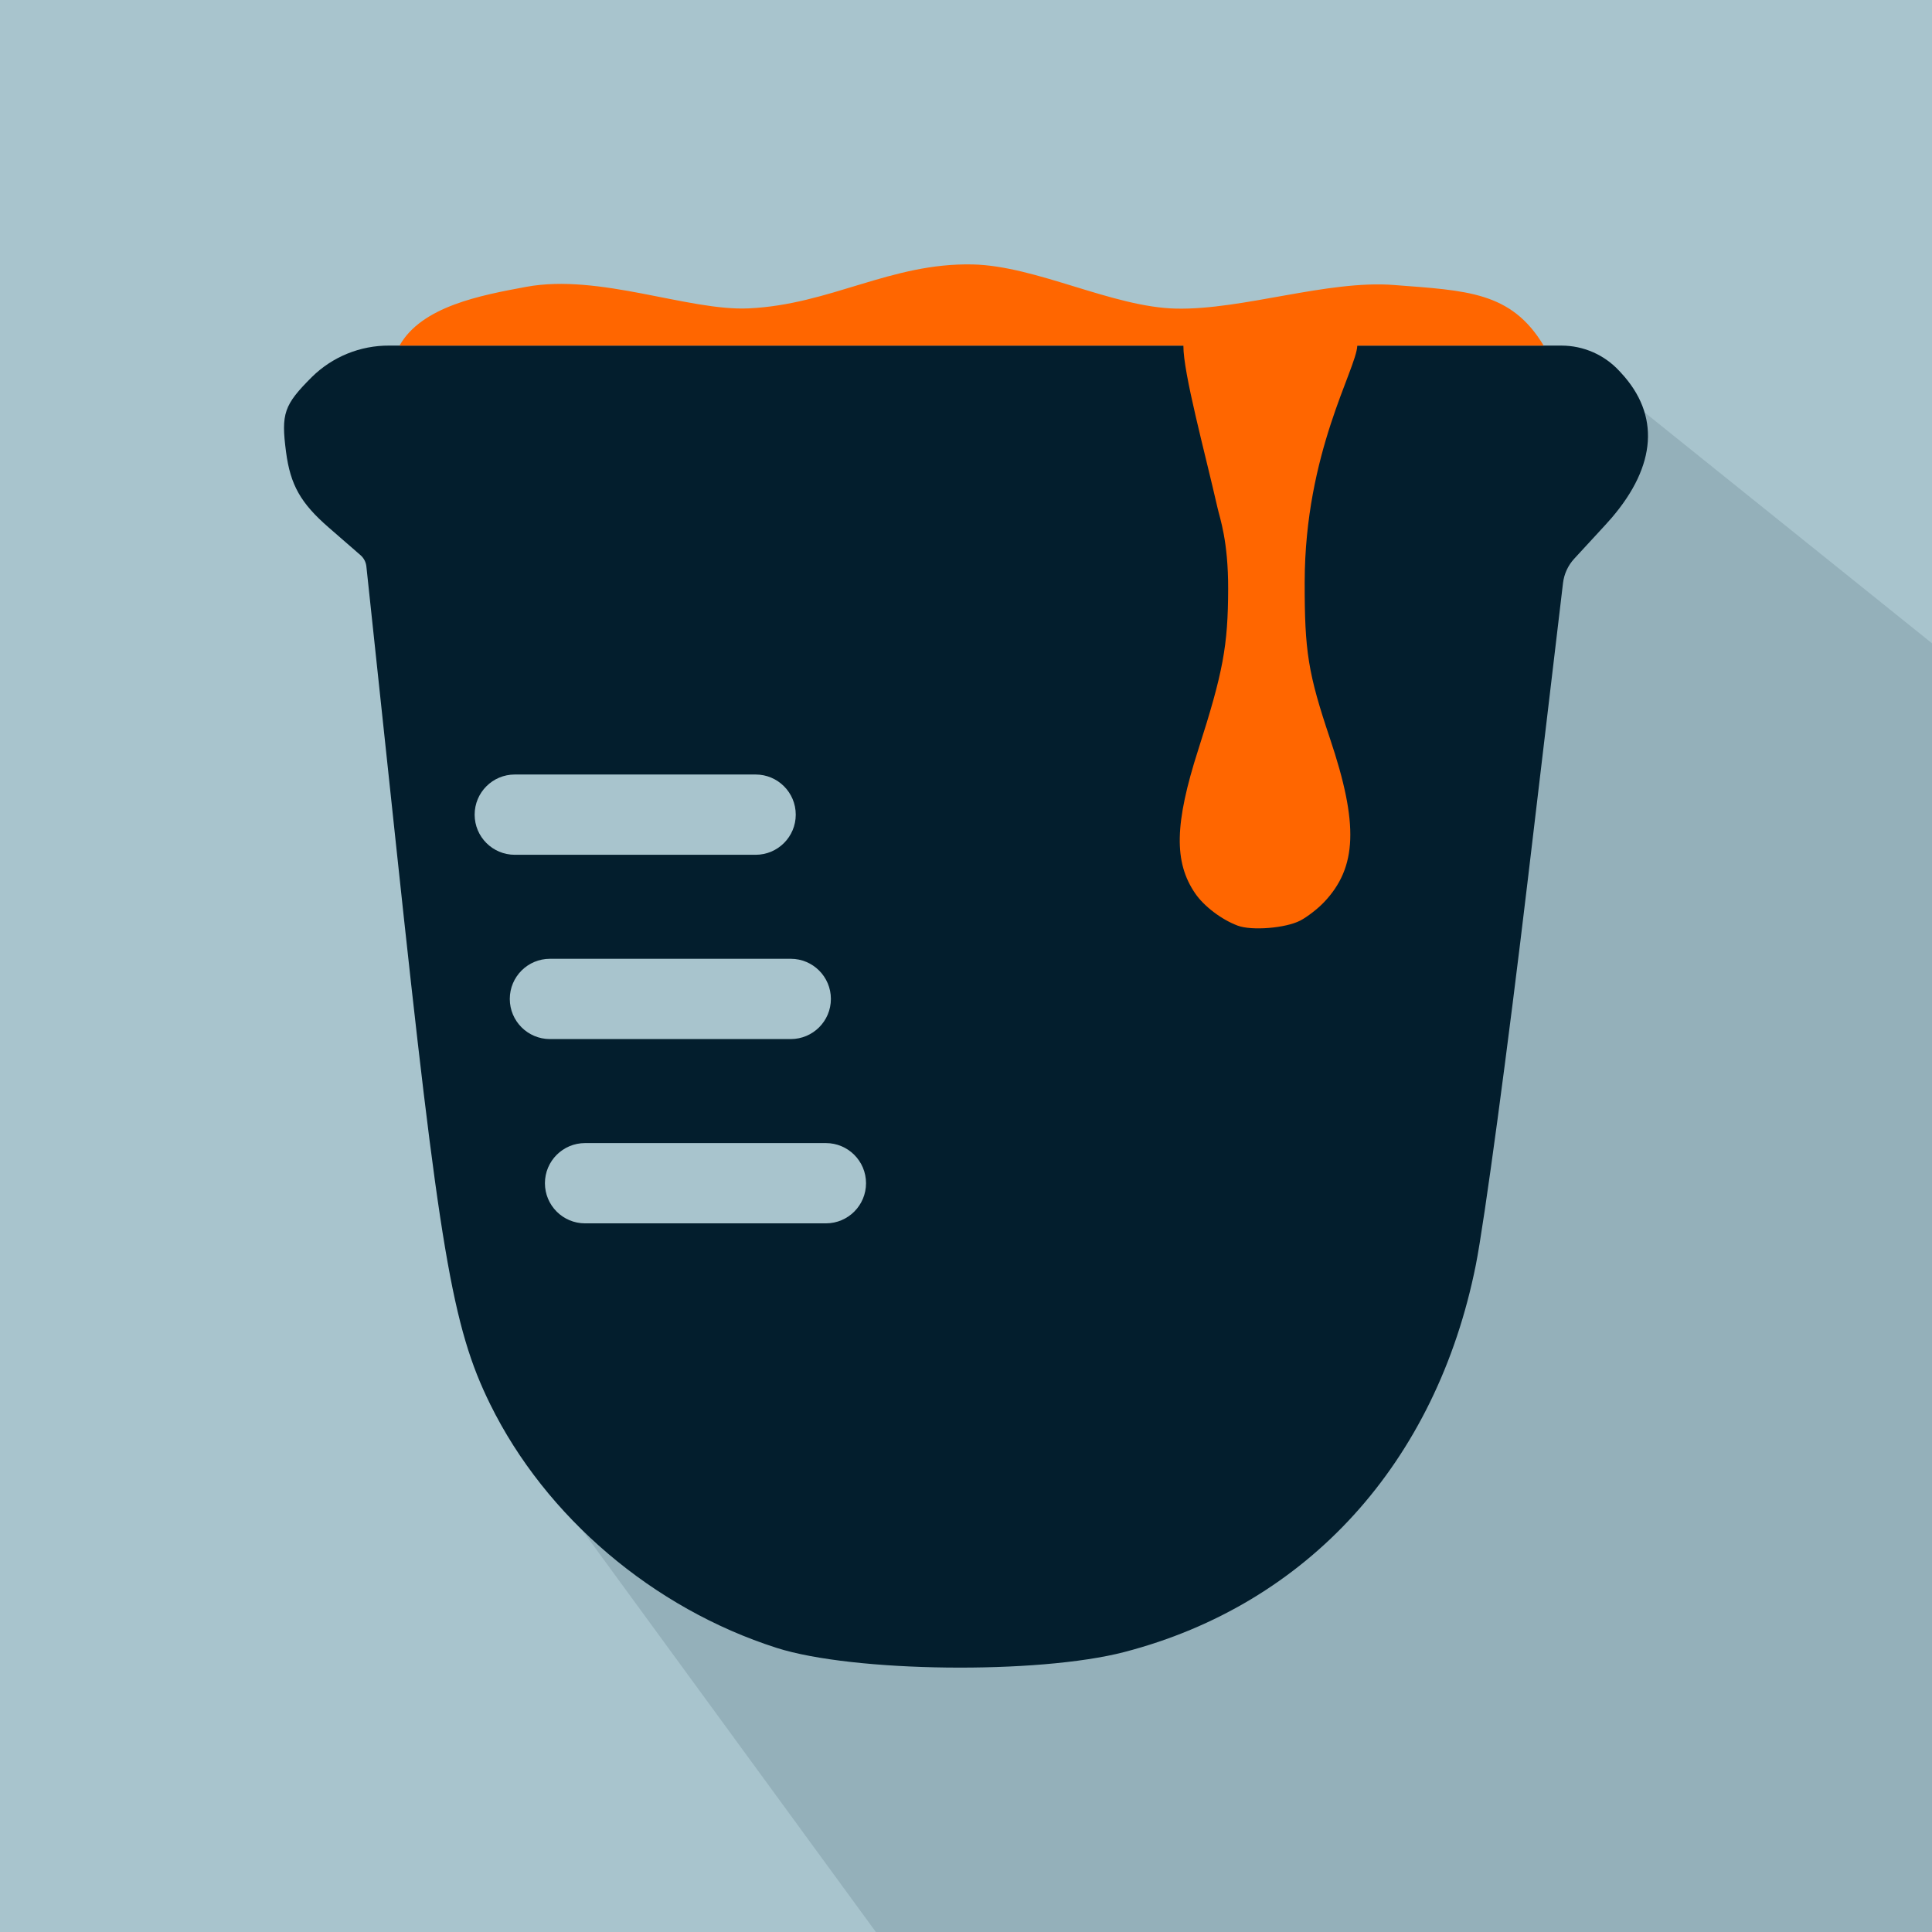
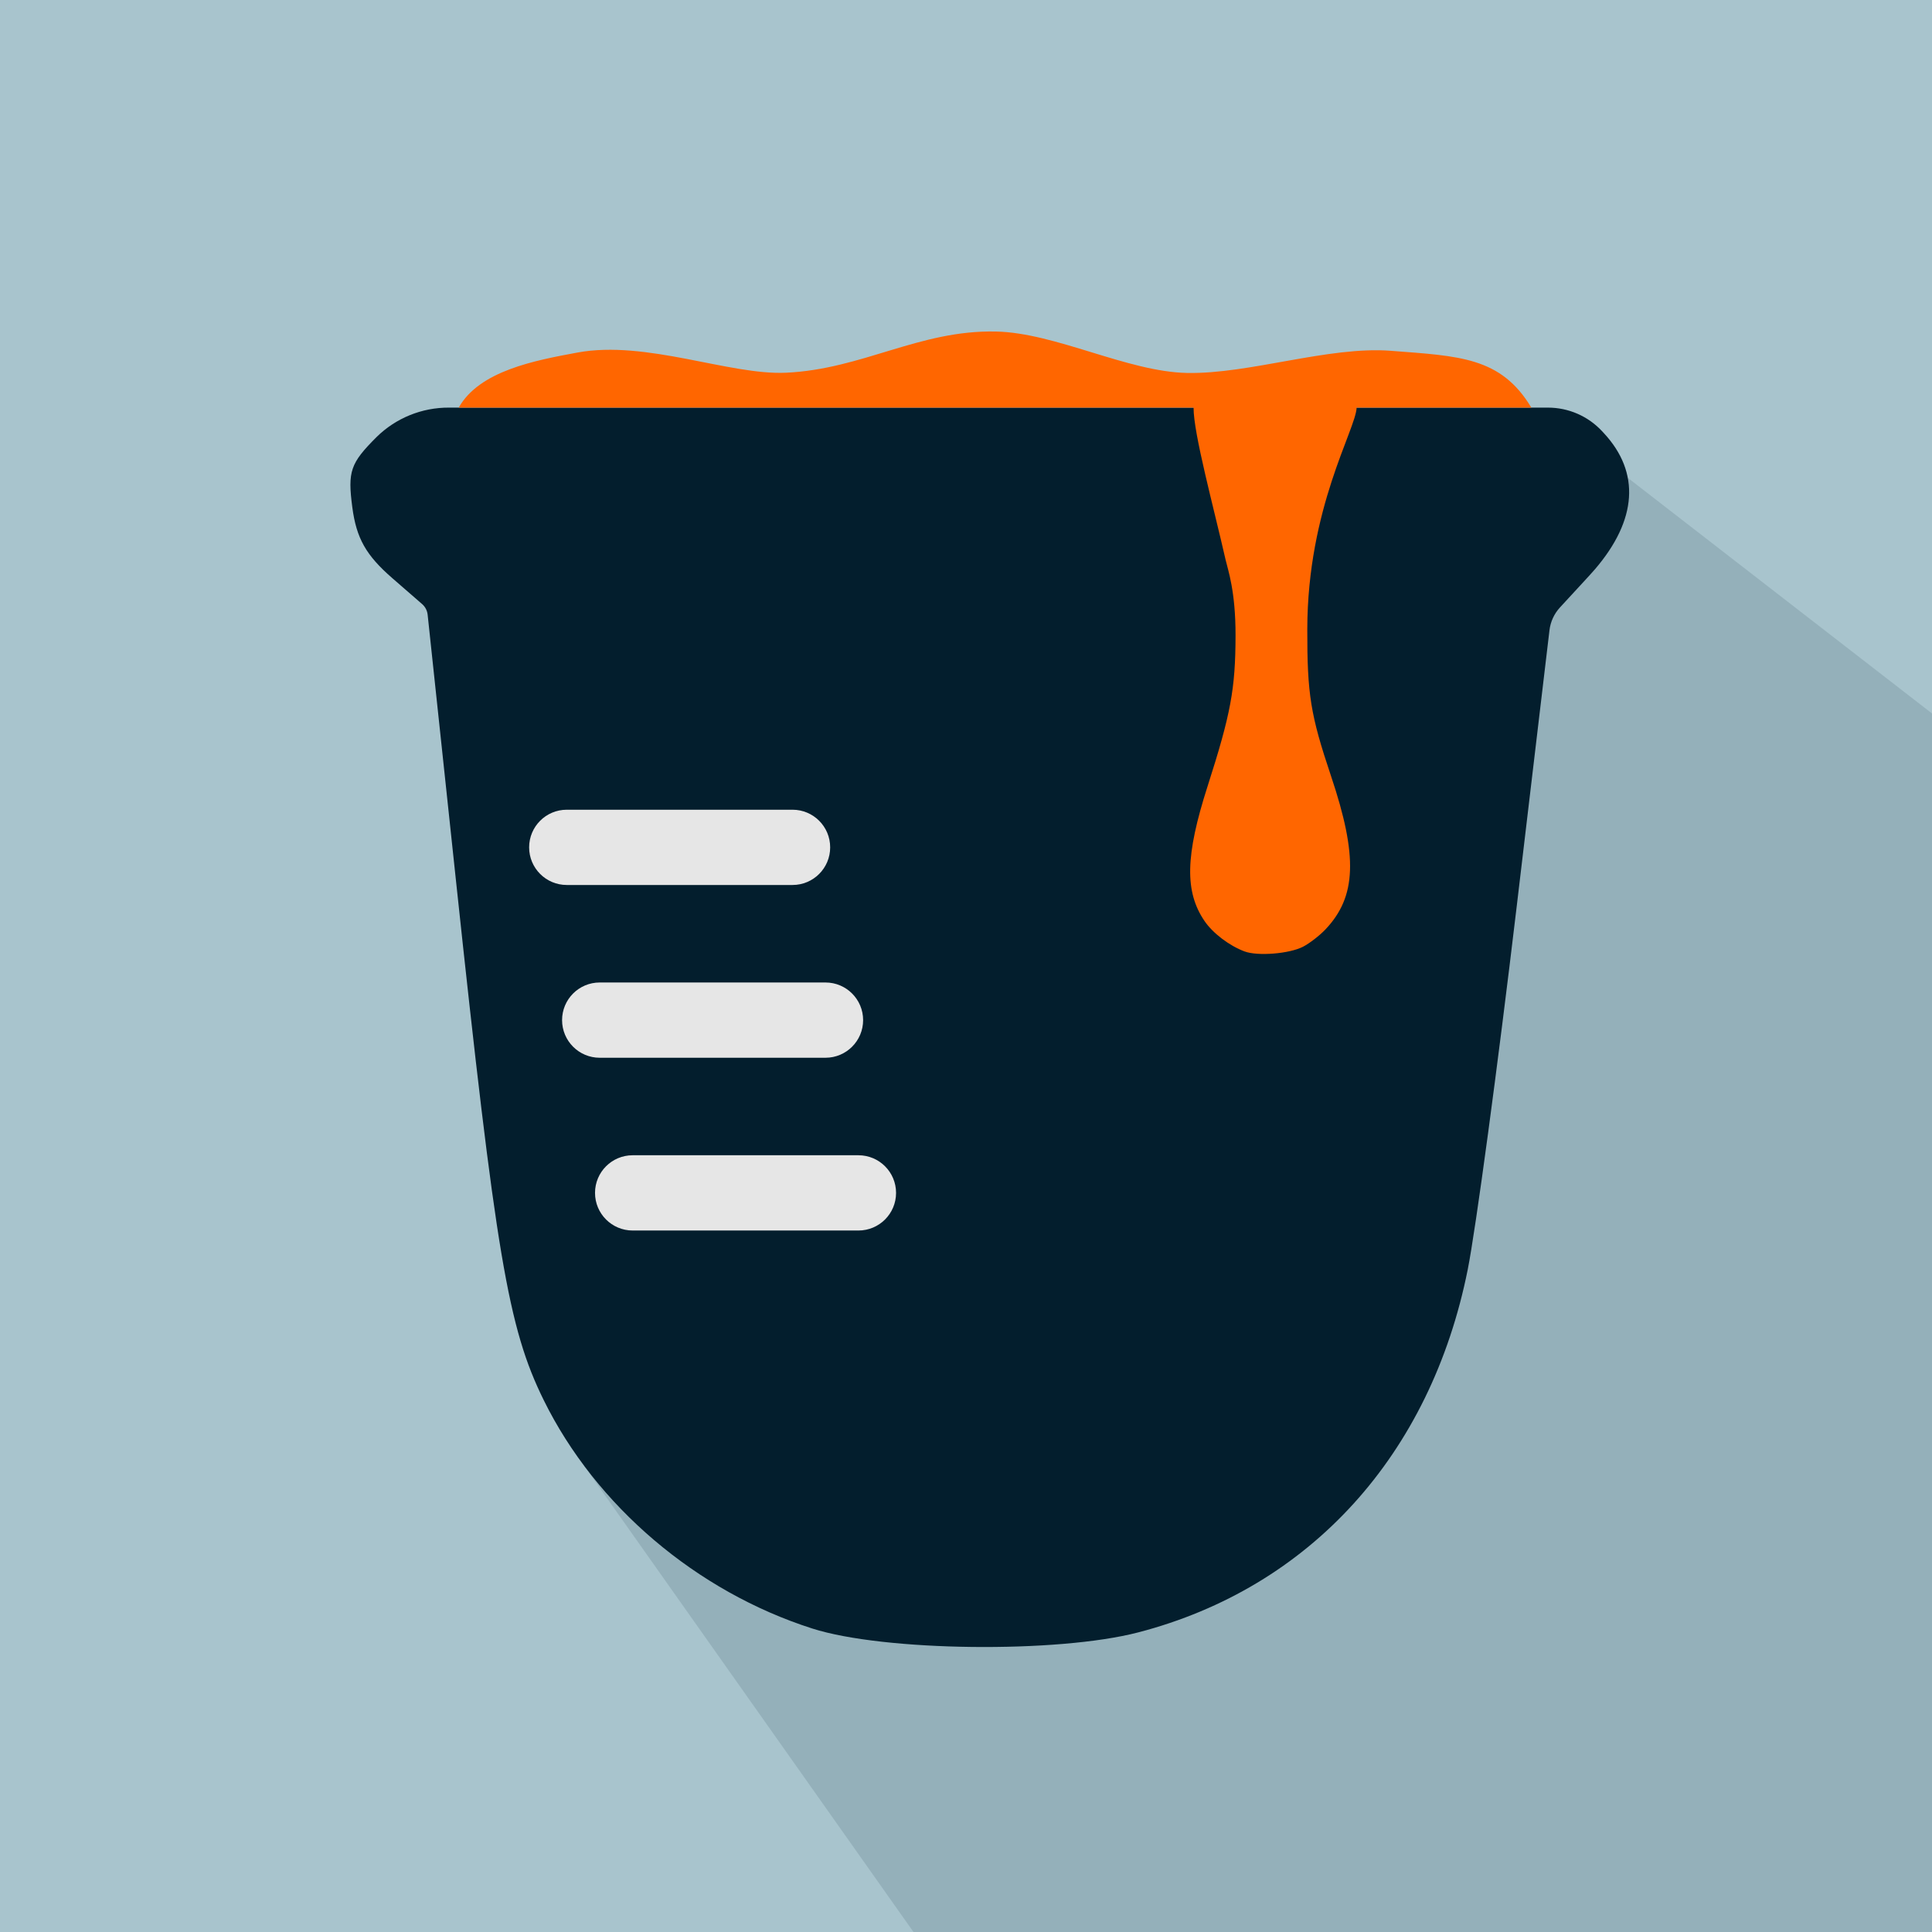
- <svg xmlns="http://www.w3.org/2000/svg" width="158.75mm" height="158.75mm" viewBox="0 0 158.75 158.75" version="1.1" id="svg1">
-   <defs id="defs1" />
-   <g id="layer1" transform="translate(-31.22084,5.820842)">
-     <rect style="display:inline;fill:#a8c4cd;fill-opacity:1;stroke:none;stroke-width:0.599;stroke-linecap:round;stroke-linejoin:round;stroke-miterlimit:10;paint-order:markers stroke fill" id="rect225-8-2-4" width="158.75" height="158.75" x="31.221" y="-5.821" ry="0" />
-     <path style="fill:#031e2d;fill-opacity:0.12;stroke:none;stroke-width:0.396;stroke-linecap:round;stroke-linejoin:round;stroke-miterlimit:10;paint-order:markers stroke fill" d="m 71.498,109.561 31.691,43.368 86.782,-1e-5 V 47.039 l -30.447,-24.462 z" id="path1" />
-     <g id="g32" transform="matrix(0.2501072,0,0,0.2501072,-57.00891,-131.4992)">
-       <path d="m 480.656,616.037 a 35.892,35.892 0 0 0 -25.45,10.344 c -9.158,9.158 -10.127,11.983 -8.463,24.606 1.429,10.836 4.793,16.794 14.016,24.816 l 10.45,9.088 a 5.693,5.693 0 0 1 1.925,3.691 l 9.847,92.428 c 14.083,132.171 18.35,157.479 30.825,182.819 18.246,37.063 53.536,67.08 94.119,80.056 25.1,8.025 85.874,8.743 114.259,1.35 60.224,-15.686 102.453,-62.199 115.441,-127.153 2.799,-13.999 10.51,-71.167 17.137,-127.037 l 11.506,-96.984 a 14.289,14.289 0 0 1 3.681,-8 l 8.269,-8.972 c 1.121,-1.216 2.946,-3.184 4.022,-4.441 14.768,-17.25 15.886,-33.859 3.125,-47.628 l -0.656,-0.706 a 25.837,25.837 0 0 0 -18.95,-8.275 H 671.296 Z" style="fill:#031e2d;stroke-width:2.226" id="path170" />
-       <path id="path171" style="display:inline;fill:#ff6600;stroke-width:3.068;stroke-linecap:round;stroke-linejoin:round;stroke-miterlimit:10;paint-order:markers stroke fill" d="m 672.293,589.375 c -26.944,-0.582 -46.688,13.202 -73.609,14.437 -19.765,0.907 -48.999,-11.537 -73.053,-7.072 -14.867,2.76 -34.339,6.369 -41.603,19.297 h 187.269 70.253 c -0.072,8.933 7.098,35.168 11.216,53.309 0.804,3.541 3.527,10.886 3.491,26.609 -0.044,18.709 -1.662,27.411 -9.822,52.841 -7.782,24.255 -8.057,36.886 -1.031,47.184 2.899,4.25 8.681,8.641 13.994,10.625 4.617,1.724 15.713,0.833 20.522,-1.65 2.257,-1.165 5.783,-3.889 7.837,-6.053 10.891,-11.475 11.408,-25.615 1.963,-53.741 -7.202,-21.443 -8.365,-28.622 -8.319,-51.522 0.081,-42.488 16.936,-69.729 17.291,-77.597 10e-5,-0.002 -7e-5,-0.004 0,-0.006 h 61.219 c -10.671,-17.782 -25.274,-18.057 -49.234,-19.909 -21.767,-1.683 -49.594,8.2 -71.422,7.762 -20.964,-0.42 -45.996,-14.063 -66.959,-14.516 z" />
-       <g id="g9" transform="matrix(0.9599994,0,0,0.9599994,17.84331,23.57465)">
-         <rect style="fill:#a8c4cd;fill-opacity:1;stroke:none;stroke-width:135.815;stroke-linecap:round;stroke-linejoin:round;stroke-miterlimit:10;stroke-dasharray:none;stroke-opacity:1;paint-order:markers stroke fill" id="rect799-6-2" width="109.89" height="27.473" x="511.315" y="763.934" ry="13.736" />
-         <rect style="fill:#a8c4cd;fill-opacity:1;stroke:none;stroke-width:135.815;stroke-linecap:round;stroke-linejoin:round;stroke-miterlimit:10;stroke-dasharray:none;stroke-opacity:1;paint-order:markers stroke fill" id="rect799-8-2-7" width="109.89" height="27.473" x="523.341" y="827" ry="13.736" />
-         <rect style="fill:#a8c4cd;fill-opacity:1;stroke:none;stroke-width:135.815;stroke-linecap:round;stroke-linejoin:round;stroke-miterlimit:10;stroke-dasharray:none;stroke-opacity:1;paint-order:markers stroke fill" id="rect799-1-6-6" width="109.89" height="27.473" x="535.366" y="890.067" ry="13.736" />
+ <svg xmlns="http://www.w3.org/2000/svg" viewBox="192 192 640 640" width="512" height="512">
+   <g transform="translate(-167.4666,-294.1333)">
+     <rect x="167.467" y="294.133" width="1024" height="1024" fill="#a8c4cd" />
+     <path fill="#031e2d" fill-opacity="0.12" d="m 553.065,971.831 244.641,346.303 393.761,0 -10e-5,-446.939 L 898.695,644.423 Z" />
+     <g transform="matrix(0.9452872,0,0,0.9452872,53.87691,38.82903)">
+       <path fill="#031e2d" d="m 480.656,616.037 a 35.892,35.892 0 0 0 -25.45,10.344 c -9.158,9.158 -10.127,11.983 -8.463,24.606 1.429,10.836 4.793,16.794 14.016,24.816 l 10.45,9.088 a 5.693,5.693 0 0 1 1.925,3.691 l 9.847,92.428 c 14.083,132.171 18.35,157.479 30.825,182.819 18.246,37.063 53.536,67.08 94.119,80.056 25.1,8.025 85.874,8.743 114.259,1.35 60.224,-15.686 102.453,-62.199 115.441,-127.153 2.799,-13.999 10.51,-71.167 17.137,-127.037 l 11.506,-96.984 a 14.289,14.289 0 0 1 3.681,-8 l 8.269,-8.972 c 1.121,-1.216 2.946,-3.184 4.022,-4.441 14.768,-17.25 15.886,-33.859 3.125,-47.628 l -0.656,-0.706 a 25.837,25.837 0 0 0 -18.95,-8.275 H 671.296 Z" />
+       <path fill="#ff6600" d="m 672.293,589.375 c -26.944,-0.582 -46.688,13.202 -73.609,14.437 -19.765,0.907 -48.999,-11.537 -73.053,-7.072 -14.867,2.76 -34.339,6.369 -41.603,19.297 h 187.269 70.253 c -0.072,8.933 7.098,35.168 11.216,53.309 0.804,3.541 3.527,10.886 3.491,26.609 -0.044,18.709 -1.662,27.411 -9.822,52.841 -7.782,24.255 -8.057,36.886 -1.031,47.184 2.899,4.25 8.681,8.641 13.994,10.625 4.617,1.724 15.713,0.833 20.522,-1.65 2.257,-1.165 5.783,-3.889 7.837,-6.053 10.891,-11.475 11.408,-25.615 1.963,-53.741 -7.202,-21.443 -8.365,-28.622 -8.319,-51.522 0.081,-42.488 16.936,-69.729 17.291,-77.597 10e-5,-0.002 -7e-5,-0.004 0,-0.006 h 61.219 c -10.671,-17.782 -25.274,-18.057 -49.234,-19.909 -21.767,-1.683 -49.594,8.2 -71.422,7.762 -20.964,-0.42 -45.996,-14.063 -66.959,-14.516 z" />
+       <g transform="matrix(0.9599994,0,0,0.9599994,17.84331,23.57465)">
+         <rect x="511.315" y="763.934" width="109.89" height="27.473" ry="13.736" fill="#e6e6e6" />
+         <rect x="523.341" y="827" width="109.89" height="27.473" ry="13.736" fill="#e6e6e6" />
+         <rect x="535.366" y="890.067" width="109.89" height="27.473" ry="13.736" fill="#e6e6e6" />
      </g>
    </g>
  </g>
</svg>
